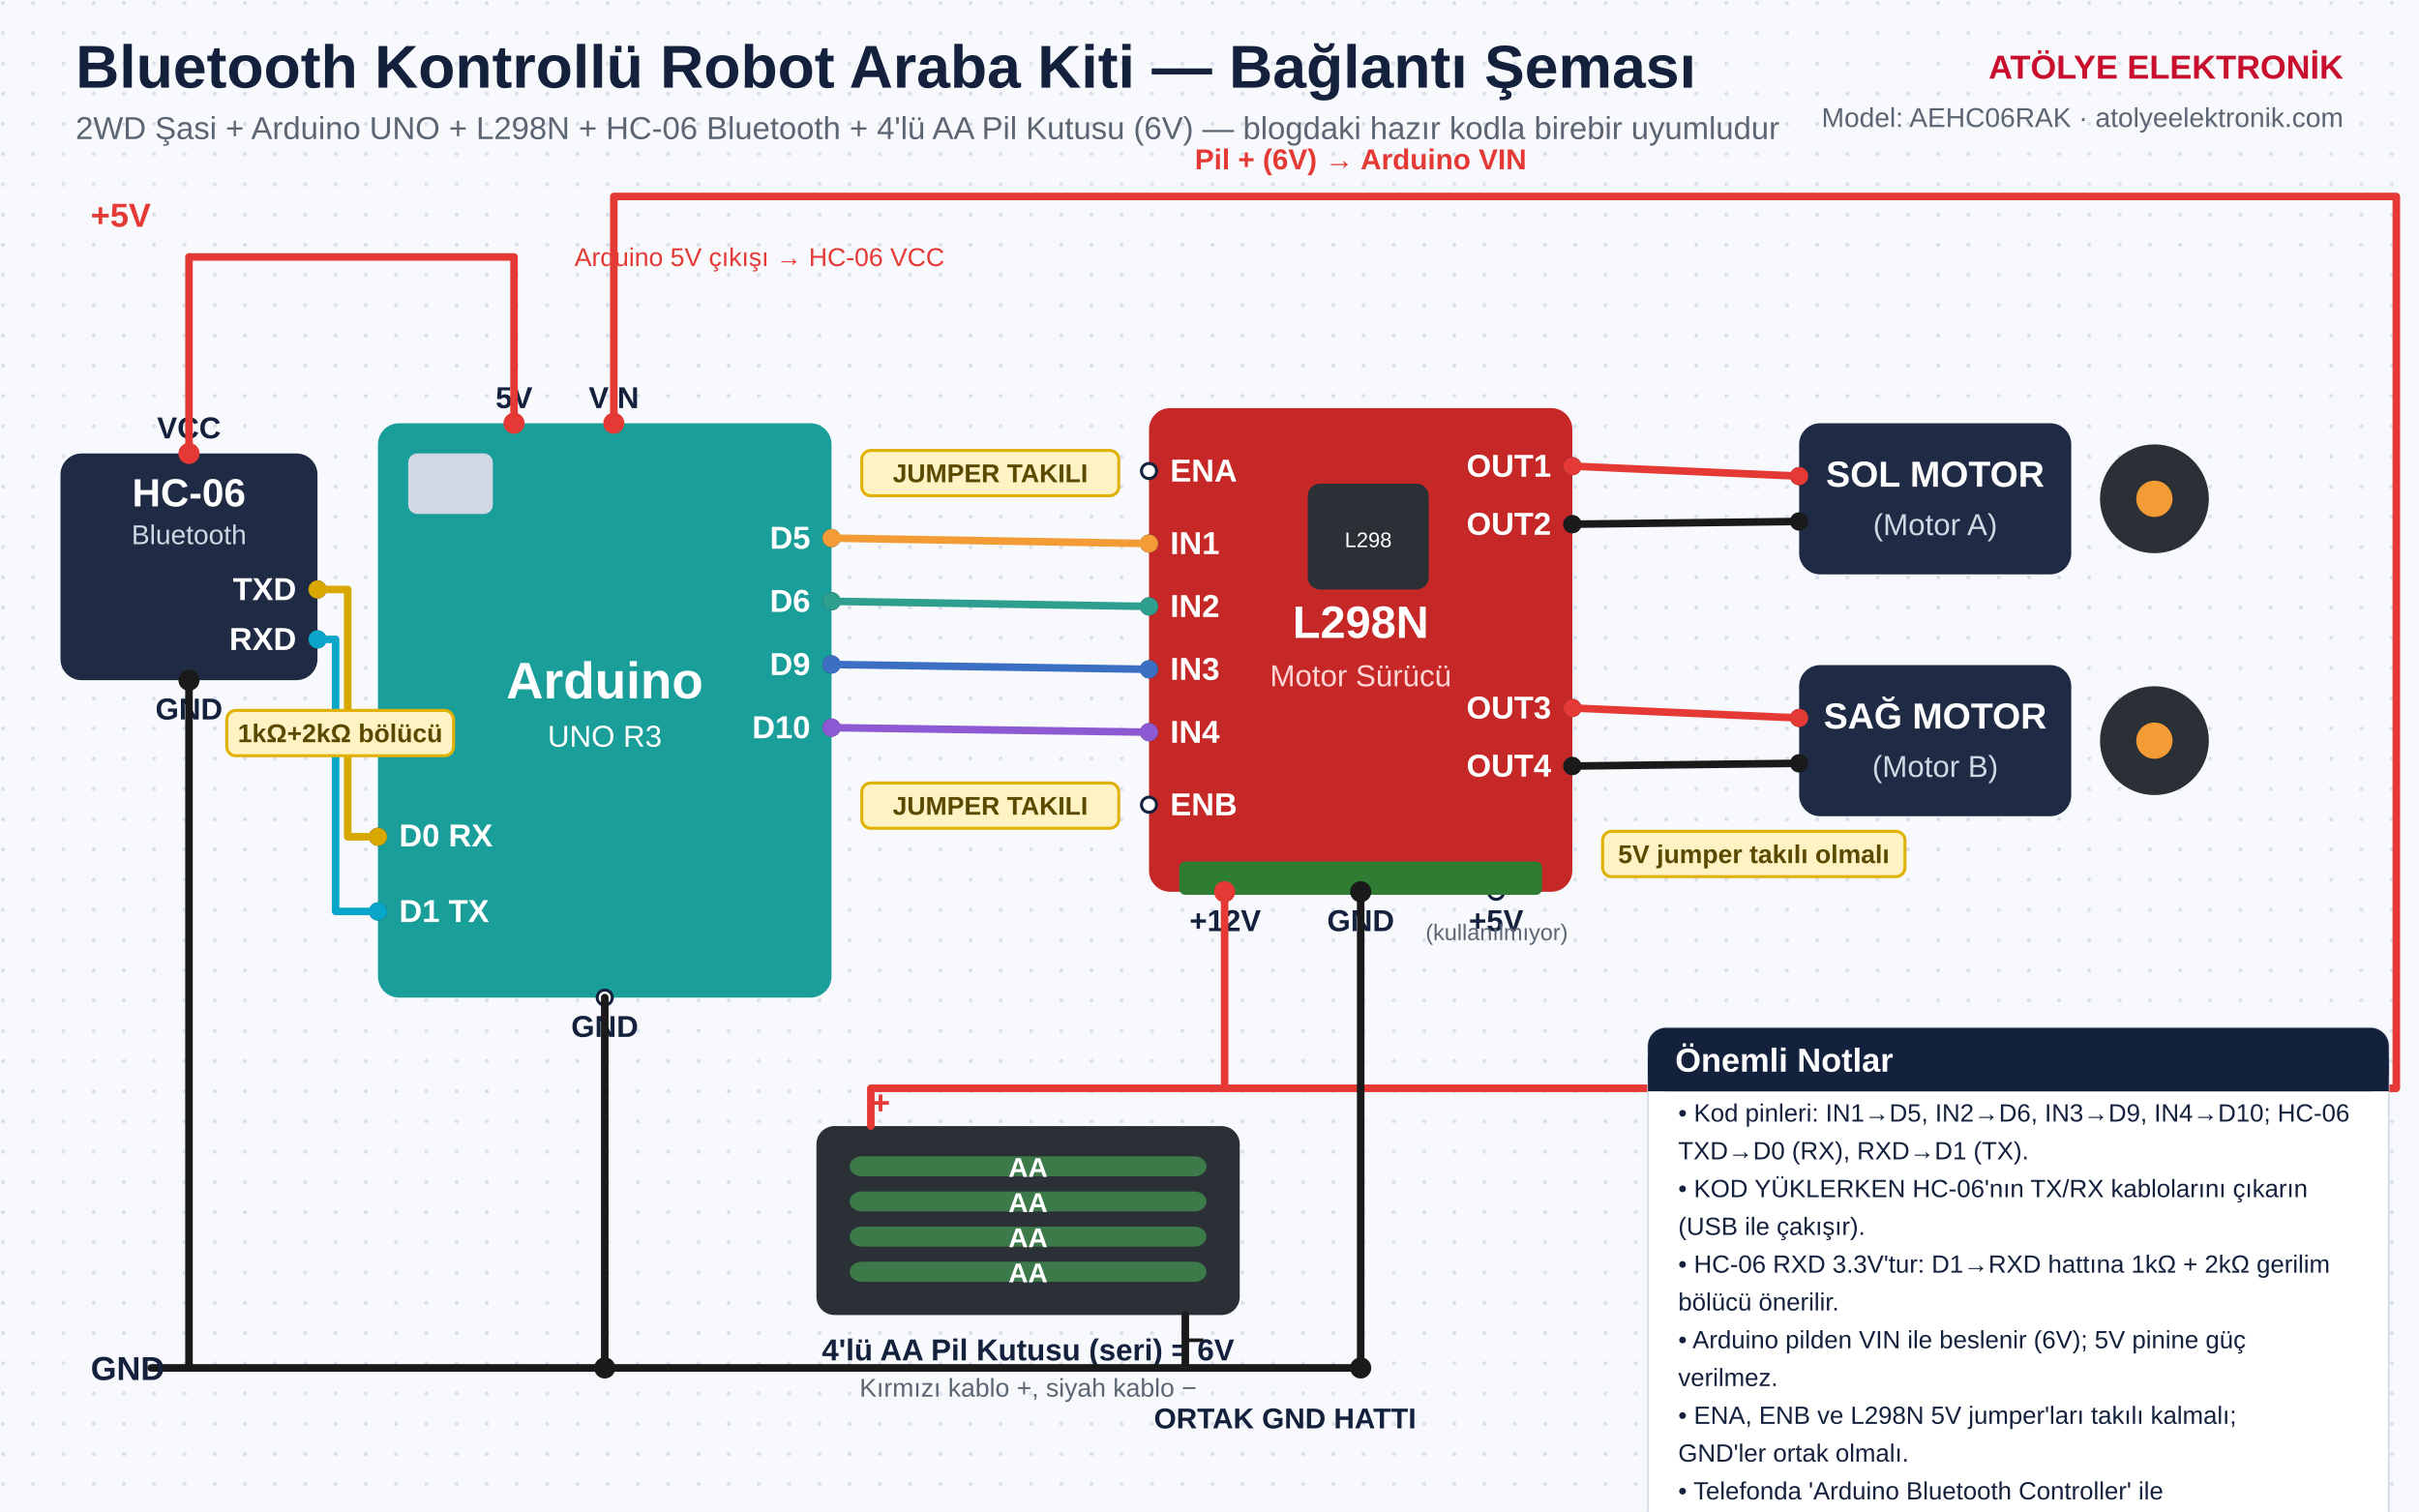
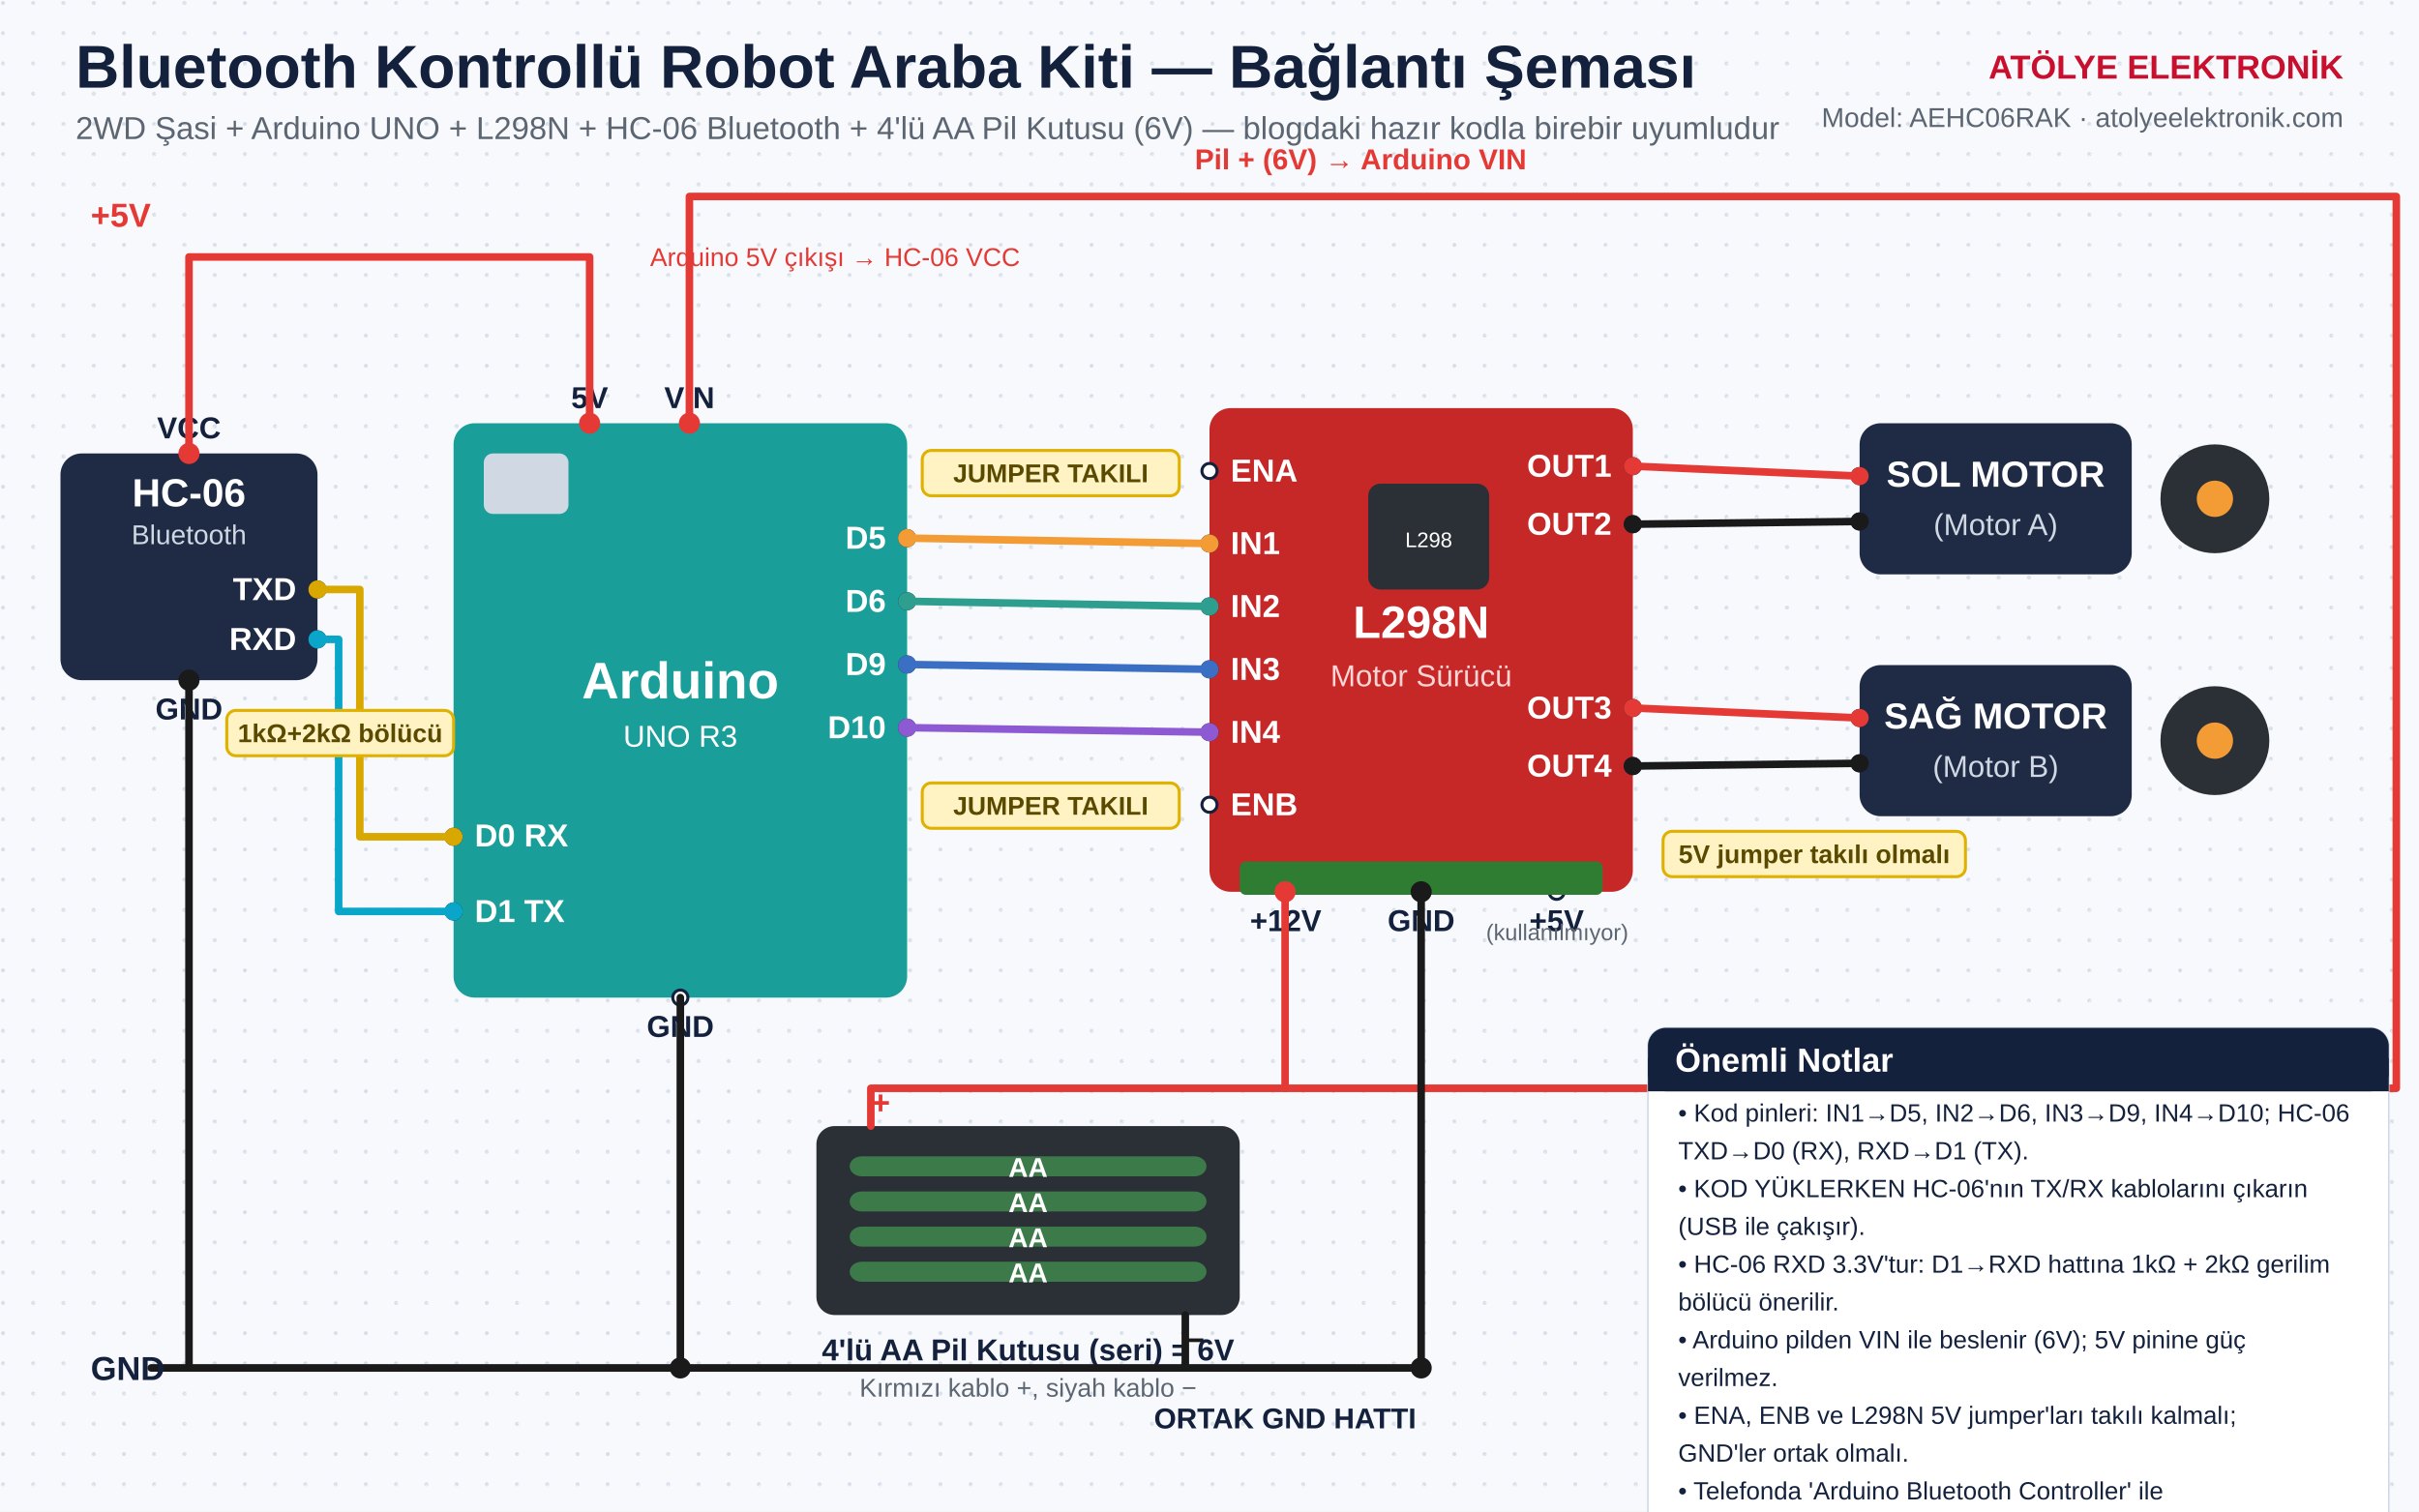
<svg xmlns="http://www.w3.org/2000/svg" width="1600" height="1000" viewBox="0 0 1600 1000" font-family="Segoe UI, Arial, sans-serif">
  <defs>
    <pattern id="dots" width="20" height="20" patternUnits="userSpaceOnUse">
      <circle cx="2" cy="2" r="1.3" fill="#d6dde8" />
    </pattern>
  </defs>
  <rect width="1600" height="1000" fill="#f7f9fc" />
  <rect width="1600" height="1000" fill="url(#dots)" />
  <text x="50" y="58" font-size="40" font-weight="800" fill="#14213d">Bluetooth Kontrollü Robot Araba Kiti — Bağlantı Şeması</text>
  <text x="50" y="92" font-size="21" fill="#5c6672">2WD Şasi + Arduino UNO + L298N + HC-06 Bluetooth + 4'lü AA Pil Kutusu (6V) — blogdaki hazır kodla birebir uyumludur</text>
  <text x="1550" y="52" text-anchor="end" font-size="22" font-weight="800" fill="#c8102e">ATÖLYE ELEKTRONİK</text>
  <text x="1550" y="84" text-anchor="end" font-size="18" fill="#5c6672">Model: AEHC06RAK · atolyeelektronik.com</text>
-   <rect x="250" y="280" width="300" height="380" rx="14" fill="#1a9e9a" />
-   <text x="400.0" y="462.0" text-anchor="middle" font-size="34" font-weight="700" fill="#fff">Arduino</text>
-   <text x="400.0" y="494.0" text-anchor="middle" font-size="20" fill="#ffffff">UNO R3</text>
-   <text x="536" y="363.0" text-anchor="end" font-size="21" font-weight="700" fill="#fff">D5</text>
-   <circle cx="550" cy="356.0" r="5" fill="#fff" stroke="#14213d" stroke-width="2" />
-   <text x="536" y="404.8" text-anchor="end" font-size="21" font-weight="700" fill="#fff">D6</text>
-   <circle cx="550" cy="397.8" r="5" fill="#fff" stroke="#14213d" stroke-width="2" />
-   <text x="536" y="446.6" text-anchor="end" font-size="21" font-weight="700" fill="#fff">D9</text>
-   <circle cx="550" cy="439.6" r="5" fill="#fff" stroke="#14213d" stroke-width="2" />
-   <text x="536" y="488.4" text-anchor="end" font-size="21" font-weight="700" fill="#fff">D10</text>
-   <circle cx="550" cy="481.4" r="5" fill="#fff" stroke="#14213d" stroke-width="2" />
-   <text x="340.0" y="270" text-anchor="middle" font-size="20" font-weight="700" fill="#14213d">5V</text>
-   <circle cx="340.0" cy="280" r="5" fill="#fff" stroke="#14213d" stroke-width="2" />
-   <text x="406.0" y="270" text-anchor="middle" font-size="20" font-weight="700" fill="#14213d">VIN</text>
-   <circle cx="406.0" cy="280" r="5" fill="#fff" stroke="#14213d" stroke-width="2" />
-   <text x="400.0" y="686" text-anchor="middle" font-size="20" font-weight="700" fill="#14213d">GND</text>
-   <circle cx="400.0" cy="660" r="5" fill="#fff" stroke="#14213d" stroke-width="2" />
-   <rect x="270" y="300" width="56" height="40" rx="6" fill="#cfd8e3" />
-   <rect x="760" y="270" width="280" height="320" rx="14" fill="#c62828" />
-   <text x="900.0" y="422.0" text-anchor="middle" font-size="30" font-weight="700" fill="#fff">L298N</text>
-   <text x="900.0" y="454.0" text-anchor="middle" font-size="20" fill="#ffd5d5">Motor Sürücü</text>
-   <text x="774" y="318.6" font-size="21" font-weight="700" fill="#fff">ENA</text>
-   <circle cx="760" cy="311.6" r="5" fill="#fff" stroke="#14213d" stroke-width="2" />
-   <text x="774" y="366.6" font-size="21" font-weight="700" fill="#fff">IN1</text>
-   <circle cx="760" cy="359.6" r="5" fill="#fff" stroke="#14213d" stroke-width="2" />
-   <text x="774" y="408.2" font-size="21" font-weight="700" fill="#fff">IN2</text>
-   <circle cx="760" cy="401.2" r="5" fill="#fff" stroke="#14213d" stroke-width="2" />
-   <text x="774" y="449.8" font-size="21" font-weight="700" fill="#fff">IN3</text>
-   <circle cx="760" cy="442.8" r="5" fill="#fff" stroke="#14213d" stroke-width="2" />
-   <text x="774" y="491.4" font-size="21" font-weight="700" fill="#fff">IN4</text>
-   <circle cx="760" cy="484.4" r="5" fill="#fff" stroke="#14213d" stroke-width="2" />
-   <text x="774" y="539.4" font-size="21" font-weight="700" fill="#fff">ENB</text>
-   <circle cx="760" cy="532.4" r="5" fill="#fff" stroke="#14213d" stroke-width="2" />
-   <text x="1026" y="315.4" text-anchor="end" font-size="21" font-weight="700" fill="#fff">OUT1</text>
-   <circle cx="1040" cy="308.4" r="5" fill="#fff" stroke="#14213d" stroke-width="2" />
-   <text x="1026" y="353.8" text-anchor="end" font-size="21" font-weight="700" fill="#fff">OUT2</text>
-   <circle cx="1040" cy="346.8" r="5" fill="#fff" stroke="#14213d" stroke-width="2" />
-   <text x="1026" y="475.4" text-anchor="end" font-size="21" font-weight="700" fill="#fff">OUT3</text>
-   <circle cx="1040" cy="468.4" r="5" fill="#fff" stroke="#14213d" stroke-width="2" />
-   <text x="1026" y="513.8" text-anchor="end" font-size="21" font-weight="700" fill="#fff">OUT4</text>
-   <circle cx="1040" cy="506.8" r="5" fill="#fff" stroke="#14213d" stroke-width="2" />
-   <text x="810.4" y="616" text-anchor="middle" font-size="20" font-weight="700" fill="#14213d">+12V</text>
-   <circle cx="810.4" cy="590" r="5" fill="#fff" stroke="#14213d" stroke-width="2" />
-   <text x="900.0" y="616" text-anchor="middle" font-size="20" font-weight="700" fill="#14213d">GND</text>
-   <circle cx="900.0" cy="590" r="5" fill="#fff" stroke="#14213d" stroke-width="2" />
-   <text x="989.6" y="616" text-anchor="middle" font-size="20" font-weight="700" fill="#14213d">+5V</text>
-   <circle cx="989.6" cy="590" r="5" fill="#fff" stroke="#14213d" stroke-width="2" />
-   <rect x="865" y="320" width="80" height="70" rx="8" fill="#2b2f36" />
-   <text x="905" y="362" text-anchor="middle" font-size="14" fill="#fff">L298</text>
-   <rect x="780" y="570" width="240" height="22" rx="4" fill="#2e7d32" />
-   <rect x="570" y="298" width="170" height="30" rx="6" fill="#fff3c4" stroke="#e0b100" stroke-width="2" />
-   <text x="655.0" y="319" text-anchor="middle" font-size="17" font-weight="700" fill="#5a4a00">JUMPER TAKILI</text>
-   <rect x="570" y="518" width="170" height="30" rx="6" fill="#fff3c4" stroke="#e0b100" stroke-width="2" />
-   <text x="655.0" y="539" text-anchor="middle" font-size="17" font-weight="700" fill="#5a4a00">JUMPER TAKILI</text>
-   <rect x="1060" y="550" width="200" height="30" rx="6" fill="#fff3c4" stroke="#e0b100" stroke-width="2" />
-   <text x="1160.0" y="571" text-anchor="middle" font-size="17" font-weight="700" fill="#5a4a00">5V jumper takılı olmalı</text>
-   <text x="990" y="622" text-anchor="middle" font-size="15" font-weight="500" fill="#5c6672">(kullanılmıyor)</text>
-   <rect x="1190" y="280" width="180" height="100" rx="14" fill="#1f2a44" />
-   <text x="1280.0" y="322.0" text-anchor="middle" font-size="24" font-weight="700" fill="#fff">SOL MOTOR</text>
-   <text x="1280.0" y="354.0" text-anchor="middle" font-size="20" fill="#cfd8e3">(Motor A)</text>
-   <text x="1204" y="322.0" font-size="21" font-weight="700" fill="#fff" />
-   <circle cx="1190" cy="315.0" r="5" fill="#fff" stroke="#14213d" stroke-width="2" />
-   <text x="1204" y="352.0" font-size="21" font-weight="700" fill="#fff"> </text>
-   <circle cx="1190" cy="345.0" r="5" fill="#fff" stroke="#14213d" stroke-width="2" />
-   <circle cx="1425" cy="330" r="36" fill="#2b2f36" />
-   <circle cx="1425" cy="330" r="12" fill="#f39c35" />
-   <rect x="1190" y="440" width="180" height="100" rx="14" fill="#1f2a44" />
-   <text x="1280.0" y="482.0" text-anchor="middle" font-size="24" font-weight="700" fill="#fff">SAĞ MOTOR</text>
-   <text x="1280.0" y="514.0" text-anchor="middle" font-size="20" fill="#cfd8e3">(Motor B)</text>
-   <text x="1204" y="482.0" font-size="21" font-weight="700" fill="#fff" />
-   <circle cx="1190" cy="475.0" r="5" fill="#fff" stroke="#14213d" stroke-width="2" />
-   <text x="1204" y="512.0" font-size="21" font-weight="700" fill="#fff"> </text>
-   <circle cx="1190" cy="505.0" r="5" fill="#fff" stroke="#14213d" stroke-width="2" />
-   <circle cx="1425" cy="490" r="36" fill="#2b2f36" />
-   <circle cx="1425" cy="490" r="12" fill="#f39c35" />
+   <rect x="300" y="280" width="300" height="380" rx="14" fill="#1a9e9a" />
+   <text x="450.0" y="462.0" text-anchor="middle" font-size="34" font-weight="700" fill="#fff">Arduino</text>
+   <text x="450.0" y="494.0" text-anchor="middle" font-size="20" fill="#ffffff">UNO R3</text>
+   <text x="586" y="363.0" text-anchor="end" font-size="21" font-weight="700" fill="#fff">D5</text>
+   <circle cx="600" cy="356.0" r="5" fill="#fff" stroke="#14213d" stroke-width="2" />
+   <text x="586" y="404.8" text-anchor="end" font-size="21" font-weight="700" fill="#fff">D6</text>
+   <circle cx="600" cy="397.8" r="5" fill="#fff" stroke="#14213d" stroke-width="2" />
+   <text x="586" y="446.6" text-anchor="end" font-size="21" font-weight="700" fill="#fff">D9</text>
+   <circle cx="600" cy="439.6" r="5" fill="#fff" stroke="#14213d" stroke-width="2" />
+   <text x="586" y="488.4" text-anchor="end" font-size="21" font-weight="700" fill="#fff">D10</text>
+   <circle cx="600" cy="481.4" r="5" fill="#fff" stroke="#14213d" stroke-width="2" />
+   <text x="390.0" y="270" text-anchor="middle" font-size="20" font-weight="700" fill="#14213d">5V</text>
+   <circle cx="390.0" cy="280" r="5" fill="#fff" stroke="#14213d" stroke-width="2" />
+   <text x="456.0" y="270" text-anchor="middle" font-size="20" font-weight="700" fill="#14213d">VIN</text>
+   <circle cx="456.0" cy="280" r="5" fill="#fff" stroke="#14213d" stroke-width="2" />
+   <text x="450.0" y="686" text-anchor="middle" font-size="20" font-weight="700" fill="#14213d">GND</text>
+   <circle cx="450.0" cy="660" r="5" fill="#fff" stroke="#14213d" stroke-width="2" />
+   <rect x="320" y="300" width="56" height="40" rx="6" fill="#cfd8e3" />
+   <rect x="800" y="270" width="280" height="320" rx="14" fill="#c62828" />
+   <text x="940.0" y="422.0" text-anchor="middle" font-size="30" font-weight="700" fill="#fff">L298N</text>
+   <text x="940.0" y="454.0" text-anchor="middle" font-size="20" fill="#ffd5d5">Motor Sürücü</text>
+   <text x="814" y="318.6" font-size="21" font-weight="700" fill="#fff">ENA</text>
+   <circle cx="800" cy="311.6" r="5" fill="#fff" stroke="#14213d" stroke-width="2" />
+   <text x="814" y="366.6" font-size="21" font-weight="700" fill="#fff">IN1</text>
+   <circle cx="800" cy="359.6" r="5" fill="#fff" stroke="#14213d" stroke-width="2" />
+   <text x="814" y="408.2" font-size="21" font-weight="700" fill="#fff">IN2</text>
+   <circle cx="800" cy="401.2" r="5" fill="#fff" stroke="#14213d" stroke-width="2" />
+   <text x="814" y="449.8" font-size="21" font-weight="700" fill="#fff">IN3</text>
+   <circle cx="800" cy="442.8" r="5" fill="#fff" stroke="#14213d" stroke-width="2" />
+   <text x="814" y="491.4" font-size="21" font-weight="700" fill="#fff">IN4</text>
+   <circle cx="800" cy="484.4" r="5" fill="#fff" stroke="#14213d" stroke-width="2" />
+   <text x="814" y="539.4" font-size="21" font-weight="700" fill="#fff">ENB</text>
+   <circle cx="800" cy="532.4" r="5" fill="#fff" stroke="#14213d" stroke-width="2" />
+   <text x="1066" y="315.4" text-anchor="end" font-size="21" font-weight="700" fill="#fff">OUT1</text>
+   <circle cx="1080" cy="308.4" r="5" fill="#fff" stroke="#14213d" stroke-width="2" />
+   <text x="1066" y="353.8" text-anchor="end" font-size="21" font-weight="700" fill="#fff">OUT2</text>
+   <circle cx="1080" cy="346.8" r="5" fill="#fff" stroke="#14213d" stroke-width="2" />
+   <text x="1066" y="475.4" text-anchor="end" font-size="21" font-weight="700" fill="#fff">OUT3</text>
+   <circle cx="1080" cy="468.4" r="5" fill="#fff" stroke="#14213d" stroke-width="2" />
+   <text x="1066" y="513.8" text-anchor="end" font-size="21" font-weight="700" fill="#fff">OUT4</text>
+   <circle cx="1080" cy="506.8" r="5" fill="#fff" stroke="#14213d" stroke-width="2" />
+   <text x="850.4" y="616" text-anchor="middle" font-size="20" font-weight="700" fill="#14213d">+12V</text>
+   <circle cx="850.4" cy="590" r="5" fill="#fff" stroke="#14213d" stroke-width="2" />
+   <text x="940.0" y="616" text-anchor="middle" font-size="20" font-weight="700" fill="#14213d">GND</text>
+   <circle cx="940.0" cy="590" r="5" fill="#fff" stroke="#14213d" stroke-width="2" />
+   <text x="1029.6" y="616" text-anchor="middle" font-size="20" font-weight="700" fill="#14213d">+5V</text>
+   <circle cx="1029.6" cy="590" r="5" fill="#fff" stroke="#14213d" stroke-width="2" />
+   <rect x="905" y="320" width="80" height="70" rx="8" fill="#2b2f36" />
+   <text x="945" y="362" text-anchor="middle" font-size="14" fill="#fff">L298</text>
+   <rect x="820" y="570" width="240" height="22" rx="4" fill="#2e7d32" />
+   <rect x="610" y="298" width="170" height="30" rx="6" fill="#fff3c4" stroke="#e0b100" stroke-width="2" />
+   <text x="695.0" y="319" text-anchor="middle" font-size="17" font-weight="700" fill="#5a4a00">JUMPER TAKILI</text>
+   <rect x="610" y="518" width="170" height="30" rx="6" fill="#fff3c4" stroke="#e0b100" stroke-width="2" />
+   <text x="695.0" y="539" text-anchor="middle" font-size="17" font-weight="700" fill="#5a4a00">JUMPER TAKILI</text>
+   <rect x="1100" y="550" width="200" height="30" rx="6" fill="#fff3c4" stroke="#e0b100" stroke-width="2" />
+   <text x="1200.0" y="571" text-anchor="middle" font-size="17" font-weight="700" fill="#5a4a00">5V jumper takılı olmalı</text>
+   <text x="1030" y="622" text-anchor="middle" font-size="15" font-weight="500" fill="#5c6672">(kullanılmıyor)</text>
+   <rect x="1230" y="280" width="180" height="100" rx="14" fill="#1f2a44" />
+   <text x="1320.0" y="322.0" text-anchor="middle" font-size="24" font-weight="700" fill="#fff">SOL MOTOR</text>
+   <text x="1320.0" y="354.0" text-anchor="middle" font-size="20" fill="#cfd8e3">(Motor A)</text>
+   <text x="1244" y="322.0" font-size="21" font-weight="700" fill="#fff" />
+   <circle cx="1230" cy="315.0" r="5" fill="#fff" stroke="#14213d" stroke-width="2" />
+   <text x="1244" y="352.0" font-size="21" font-weight="700" fill="#fff"> </text>
+   <circle cx="1230" cy="345.0" r="5" fill="#fff" stroke="#14213d" stroke-width="2" />
+   <circle cx="1465" cy="330" r="36" fill="#2b2f36" />
+   <circle cx="1465" cy="330" r="12" fill="#f39c35" />
+   <rect x="1230" y="440" width="180" height="100" rx="14" fill="#1f2a44" />
+   <text x="1320.0" y="482.0" text-anchor="middle" font-size="24" font-weight="700" fill="#fff">SAĞ MOTOR</text>
+   <text x="1320.0" y="514.0" text-anchor="middle" font-size="20" fill="#cfd8e3">(Motor B)</text>
+   <text x="1244" y="482.0" font-size="21" font-weight="700" fill="#fff" />
+   <circle cx="1230" cy="475.0" r="5" fill="#fff" stroke="#14213d" stroke-width="2" />
+   <text x="1244" y="512.0" font-size="21" font-weight="700" fill="#fff"> </text>
+   <circle cx="1230" cy="505.0" r="5" fill="#fff" stroke="#14213d" stroke-width="2" />
+   <circle cx="1465" cy="490" r="36" fill="#2b2f36" />
+   <circle cx="1465" cy="490" r="12" fill="#f39c35" />
  <rect x="540" y="745" width="280" height="125" rx="12" fill="#2b2f36" />
  <rect x="562" y="765.0" width="236" height="13.25" rx="8" fill="#3d7a4a" />
  <text x="680.0" y="778.625" text-anchor="middle" font-size="18" font-weight="700" fill="#fff">AA</text>
  <rect x="562" y="788.25" width="236" height="13.25" rx="8" fill="#3d7a4a" />
  <text x="680.0" y="801.875" text-anchor="middle" font-size="18" font-weight="700" fill="#fff">AA</text>
  <rect x="562" y="811.5" width="236" height="13.25" rx="8" fill="#3d7a4a" />
  <text x="680.0" y="825.125" text-anchor="middle" font-size="18" font-weight="700" fill="#fff">AA</text>
  <rect x="562" y="834.75" width="236" height="13.25" rx="8" fill="#3d7a4a" />
  <text x="680.0" y="848.375" text-anchor="middle" font-size="18" font-weight="700" fill="#fff">AA</text>
  <text x="576" y="737" font-size="22" font-weight="700" fill="#e53935">+</text>
  <text x="784" y="894" font-size="22" font-weight="700" fill="#1a1a1a">−</text>
  <text x="680.0" y="900" text-anchor="middle" font-size="20" font-weight="700" fill="#14213d">4'lü AA Pil Kutusu (seri) = 6V</text>
  <text x="680.0" y="924" text-anchor="middle" font-size="17" fill="#5c6672">Kırmızı kablo +, siyah kablo −</text>
-   <path d="M 550 356.0 L 760 359.6" fill="none" stroke="#f39c35" stroke-width="5" stroke-linejoin="round" stroke-linecap="round" />
-   <circle cx="550" cy="356.0" r="6" fill="#f39c35" />
-   <circle cx="760" cy="359.6" r="6" fill="#f39c35" />
-   <path d="M 550 397.8 L 760 401.2" fill="none" stroke="#2e9e8f" stroke-width="5" stroke-linejoin="round" stroke-linecap="round" />
-   <circle cx="550" cy="397.8" r="6" fill="#2e9e8f" />
-   <circle cx="760" cy="401.2" r="6" fill="#2e9e8f" />
-   <path d="M 550 439.6 L 760 442.8" fill="none" stroke="#3b6fc4" stroke-width="5" stroke-linejoin="round" stroke-linecap="round" />
-   <circle cx="550" cy="439.6" r="6" fill="#3b6fc4" />
-   <circle cx="760" cy="442.8" r="6" fill="#3b6fc4" />
-   <path d="M 550 481.4 L 760 484.4" fill="none" stroke="#8e5ad4" stroke-width="5" stroke-linejoin="round" stroke-linecap="round" />
-   <circle cx="550" cy="481.4" r="6" fill="#8e5ad4" />
-   <circle cx="760" cy="484.4" r="6" fill="#8e5ad4" />
-   <path d="M 1040 308.4 L 1190 315.0" fill="none" stroke="#e53935" stroke-width="5" stroke-linejoin="round" stroke-linecap="round" />
-   <circle cx="1040" cy="308.4" r="6" fill="#e53935" />
-   <circle cx="1190" cy="315.0" r="6" fill="#e53935" />
-   <path d="M 1040 346.8 L 1190 345.0" fill="none" stroke="#1a1a1a" stroke-width="5" stroke-linejoin="round" stroke-linecap="round" />
-   <circle cx="1040" cy="346.8" r="6" fill="#1a1a1a" />
-   <circle cx="1190" cy="345.0" r="6" fill="#1a1a1a" />
-   <path d="M 1040 468.4 L 1190 475.0" fill="none" stroke="#e53935" stroke-width="5" stroke-linejoin="round" stroke-linecap="round" />
-   <circle cx="1040" cy="468.4" r="6" fill="#e53935" />
-   <circle cx="1190" cy="475.0" r="6" fill="#e53935" />
-   <path d="M 1040 506.8 L 1190 505.0" fill="none" stroke="#1a1a1a" stroke-width="5" stroke-linejoin="round" stroke-linecap="round" />
-   <circle cx="1040" cy="506.8" r="6" fill="#1a1a1a" />
-   <circle cx="1190" cy="505.0" r="6" fill="#1a1a1a" />
-   <path d="M 576 745 L 576 720 L 810 720 L 810 590" fill="none" stroke="#e53935" stroke-width="5" stroke-linejoin="round" stroke-linecap="round" />
-   <circle cx="810" cy="590" r="7" fill="#e53935" />
-   <path d="M 810 720 L 1585 720 L 1585 130 L 406 130 L 406 280" fill="none" stroke="#e53935" stroke-width="5" stroke-linejoin="round" stroke-linecap="round" />
-   <circle cx="406" cy="280" r="7" fill="#e53935" />
+   <path d="M 600 356.0 L 800 359.6" fill="none" stroke="#f39c35" stroke-width="5" stroke-linejoin="round" stroke-linecap="round" />
+   <circle cx="600" cy="356.0" r="6" fill="#f39c35" />
+   <circle cx="800" cy="359.6" r="6" fill="#f39c35" />
+   <path d="M 600 397.8 L 800 401.2" fill="none" stroke="#2e9e8f" stroke-width="5" stroke-linejoin="round" stroke-linecap="round" />
+   <circle cx="600" cy="397.8" r="6" fill="#2e9e8f" />
+   <circle cx="800" cy="401.2" r="6" fill="#2e9e8f" />
+   <path d="M 600 439.6 L 800 442.8" fill="none" stroke="#3b6fc4" stroke-width="5" stroke-linejoin="round" stroke-linecap="round" />
+   <circle cx="600" cy="439.6" r="6" fill="#3b6fc4" />
+   <circle cx="800" cy="442.8" r="6" fill="#3b6fc4" />
+   <path d="M 600 481.4 L 800 484.4" fill="none" stroke="#8e5ad4" stroke-width="5" stroke-linejoin="round" stroke-linecap="round" />
+   <circle cx="600" cy="481.4" r="6" fill="#8e5ad4" />
+   <circle cx="800" cy="484.4" r="6" fill="#8e5ad4" />
+   <path d="M 1080 308.4 L 1230 315.0" fill="none" stroke="#e53935" stroke-width="5" stroke-linejoin="round" stroke-linecap="round" />
+   <circle cx="1080" cy="308.4" r="6" fill="#e53935" />
+   <circle cx="1230" cy="315.0" r="6" fill="#e53935" />
+   <path d="M 1080 346.8 L 1230 345.0" fill="none" stroke="#1a1a1a" stroke-width="5" stroke-linejoin="round" stroke-linecap="round" />
+   <circle cx="1080" cy="346.8" r="6" fill="#1a1a1a" />
+   <circle cx="1230" cy="345.0" r="6" fill="#1a1a1a" />
+   <path d="M 1080 468.4 L 1230 475.0" fill="none" stroke="#e53935" stroke-width="5" stroke-linejoin="round" stroke-linecap="round" />
+   <circle cx="1080" cy="468.4" r="6" fill="#e53935" />
+   <circle cx="1230" cy="475.0" r="6" fill="#e53935" />
+   <path d="M 1080 506.8 L 1230 505.0" fill="none" stroke="#1a1a1a" stroke-width="5" stroke-linejoin="round" stroke-linecap="round" />
+   <circle cx="1080" cy="506.8" r="6" fill="#1a1a1a" />
+   <circle cx="1230" cy="505.0" r="6" fill="#1a1a1a" />
+   <path d="M 576 745 L 576 720 L 850 720 L 850 590" fill="none" stroke="#e53935" stroke-width="5" stroke-linejoin="round" stroke-linecap="round" />
+   <circle cx="850" cy="590" r="7" fill="#e53935" />
+   <path d="M 850 720 L 1585 720 L 1585 130 L 456 130 L 456 280" fill="none" stroke="#e53935" stroke-width="5" stroke-linejoin="round" stroke-linecap="round" />
+   <circle cx="456" cy="280" r="7" fill="#e53935" />
  <text x="900" y="112" text-anchor="middle" font-size="19" font-weight="700" fill="#e53935">Pil + (6V) → Arduino VIN</text>
  <path d="M 784 870 L 784 905 L 100 905" fill="none" stroke="#1a1a1a" stroke-width="5" stroke-linejoin="round" stroke-linecap="round" />
-   <path d="M 784 905 L 900 905 L 900 590" fill="none" stroke="#1a1a1a" stroke-width="5" stroke-linejoin="round" stroke-linecap="round" />
-   <circle cx="900" cy="590" r="7" fill="#1a1a1a" />
-   <path d="M 400 660 L 400 905" fill="none" stroke="#1a1a1a" stroke-width="5" stroke-linejoin="round" stroke-linecap="round" />
-   <circle cx="400" cy="905" r="7" fill="#1a1a1a" />
-   <circle cx="900" cy="905" r="7" fill="#1a1a1a" />
+   <path d="M 784 905 L 940 905 L 940 590" fill="none" stroke="#1a1a1a" stroke-width="5" stroke-linejoin="round" stroke-linecap="round" />
+   <circle cx="940" cy="590" r="7" fill="#1a1a1a" />
+   <path d="M 450 660 L 450 905" fill="none" stroke="#1a1a1a" stroke-width="5" stroke-linejoin="round" stroke-linecap="round" />
+   <circle cx="450" cy="905" r="7" fill="#1a1a1a" />
+   <circle cx="940" cy="905" r="7" fill="#1a1a1a" />
  <text x="60" y="913" text-anchor="start" font-size="22" font-weight="700" fill="#14213d">GND</text>
  <text x="850" y="945" text-anchor="middle" font-size="19" font-weight="700" fill="#14213d">ORTAK GND HATTI</text>
  <rect x="40" y="300" width="170" height="150" rx="14" fill="#1f2a44" />
  <text x="125.0" y="385.0" text-anchor="middle" font-size="26" font-weight="700" fill="#fff" />
  <text x="125.0" y="290" text-anchor="middle" font-size="20" font-weight="700" fill="#14213d">VCC</text>
  <circle cx="125.0" cy="300" r="5" fill="#fff" stroke="#14213d" stroke-width="2" />
  <text x="125.0" y="476" text-anchor="middle" font-size="20" font-weight="700" fill="#14213d">GND</text>
  <circle cx="125.0" cy="450" r="5" fill="#fff" stroke="#14213d" stroke-width="2" />
  <text x="196" y="397.0" text-anchor="end" font-size="21" font-weight="700" fill="#fff">TXD</text>
  <circle cx="210" cy="390.0" r="5" fill="#fff" stroke="#14213d" stroke-width="2" />
  <text x="196" y="430.0" text-anchor="end" font-size="21" font-weight="700" fill="#fff">RXD</text>
  <circle cx="210" cy="423.0" r="5" fill="#fff" stroke="#14213d" stroke-width="2" />
  <text x="125" y="335" text-anchor="middle" font-size="26" font-weight="700" fill="#fff">HC-06</text>
  <text x="125" y="360" text-anchor="middle" font-size="18" font-weight="500" fill="#cfd8e3">Bluetooth</text>
-   <text x="264" y="560" font-size="21" font-weight="700" fill="#fff">D0 RX</text>
-   <circle cx="250" cy="553.6" r="5" fill="#fff" stroke="#14213d" stroke-width="2" />
-   <text x="264" y="610" font-size="21" font-weight="700" fill="#fff">D1 TX</text>
-   <circle cx="250" cy="603" r="5" fill="#fff" stroke="#14213d" stroke-width="2" />
-   <path d="M 210 390.0 L 230 390 L 230 553.6 L 250 553.6" fill="none" stroke="#d8a800" stroke-width="5" stroke-linejoin="round" stroke-linecap="round" />
+   <text x="314" y="560" font-size="21" font-weight="700" fill="#fff">D0 RX</text>
+   <circle cx="300" cy="553.6" r="5" fill="#fff" stroke="#14213d" stroke-width="2" />
+   <text x="314" y="610" font-size="21" font-weight="700" fill="#fff">D1 TX</text>
+   <circle cx="300" cy="603" r="5" fill="#fff" stroke="#14213d" stroke-width="2" />
+   <path d="M 210 390.0 L 238 390 L 238 553.6 L 300 553.6" fill="none" stroke="#d8a800" stroke-width="5" stroke-linejoin="round" stroke-linecap="round" />
  <circle cx="210" cy="390.0" r="6" fill="#d8a800" />
-   <circle cx="250" cy="553.6" r="6" fill="#d8a800" />
-   <path d="M 210 423.0 L 222 423 L 222 603 L 250 603.0" fill="none" stroke="#0aa6c9" stroke-width="5" stroke-linejoin="round" stroke-linecap="round" />
+   <circle cx="300" cy="553.6" r="6" fill="#d8a800" />
+   <path d="M 210 423.0 L 224 423 L 224 603 L 300 603.0" fill="none" stroke="#0aa6c9" stroke-width="5" stroke-linejoin="round" stroke-linecap="round" />
  <circle cx="210" cy="423.0" r="6" fill="#0aa6c9" />
-   <circle cx="250" cy="603.0" r="6" fill="#0aa6c9" />
+   <circle cx="300" cy="603.0" r="6" fill="#0aa6c9" />
  <rect x="150" y="470" width="150" height="30" rx="6" fill="#fff3c4" stroke="#e0b100" stroke-width="2" />
  <text x="225.0" y="491" text-anchor="middle" font-size="17" font-weight="700" fill="#5a4a00">1kΩ+2kΩ bölücü</text>
-   <path d="M 125 300 L 125 170 L 340 170 L 340 280" fill="none" stroke="#e53935" stroke-width="5" stroke-linejoin="round" stroke-linecap="round" />
-   <circle cx="340" cy="280" r="7" fill="#e53935" />
+   <path d="M 125 300 L 125 170 L 390 170 L 390 280" fill="none" stroke="#e53935" stroke-width="5" stroke-linejoin="round" stroke-linecap="round" />
+   <circle cx="390" cy="280" r="7" fill="#e53935" />
  <circle cx="125" cy="300" r="7" fill="#e53935" />
  <text x="60" y="150" text-anchor="start" font-size="22" font-weight="700" fill="#e53935">+5V</text>
-   <text x="380" y="176" text-anchor="start" font-size="17" font-weight="500" fill="#e53935">Arduino 5V çıkışı → HC-06 VCC</text>
+   <text x="430" y="176" text-anchor="start" font-size="17" font-weight="500" fill="#e53935">Arduino 5V çıkışı → HC-06 VCC</text>
  <path d="M 125 450 L 125 905" fill="none" stroke="#1a1a1a" stroke-width="5" stroke-linejoin="round" stroke-linecap="round" />
  <circle cx="125" cy="450" r="7" fill="#1a1a1a" />
  <rect x="1090" y="680" width="490" height="377" rx="12" fill="#fff" stroke="#cfd8e3" />
  <rect x="1090" y="680" width="490" height="42" rx="12" fill="#14213d" />
  <rect x="1090" y="700" width="490" height="22" fill="#14213d" />
  <text x="1108" y="709" font-size="22" font-weight="700" fill="#fff">Önemli Notlar</text>
  <text x="1110" y="742" font-size="16.5" fill="#14213d">• Kod pinleri: IN1→D5, IN2→D6, IN3→D9, IN4→D10; HC-06</text>
  <text x="1110" y="767" font-size="16.5" fill="#14213d">   TXD→D0 (RX), RXD→D1 (TX).</text>
  <text x="1110" y="792" font-size="16.5" fill="#14213d">• KOD YÜKLERKEN HC-06'nın TX/RX kablolarını çıkarın</text>
  <text x="1110" y="817" font-size="16.5" fill="#14213d">   (USB ile çakışır).</text>
  <text x="1110" y="842" font-size="16.5" fill="#14213d">• HC-06 RXD 3.3V'tur: D1→RXD hattına 1kΩ + 2kΩ gerilim</text>
  <text x="1110" y="867" font-size="16.5" fill="#14213d">   bölücü önerilir.</text>
  <text x="1110" y="892" font-size="16.5" fill="#14213d">• Arduino pilden VIN ile beslenir (6V); 5V pinine güç</text>
  <text x="1110" y="917" font-size="16.5" fill="#14213d">   verilmez.</text>
  <text x="1110" y="942" font-size="16.5" fill="#14213d">• ENA, ENB ve L298N 5V jumper'ları takılı kalmalı;</text>
  <text x="1110" y="967" font-size="16.5" fill="#14213d">   GND'ler ortak olmalı.</text>
  <text x="1110" y="992" font-size="16.5" fill="#14213d">• Telefonda 'Arduino Bluetooth Controller' ile</text>
  <text x="1110" y="1017" font-size="16.5" fill="#14213d">   F/B/L/R/S komutları gönderin.</text>
  <text x="1110" y="1042" font-size="16.5" fill="#14213d">• Eşleştirme şifresi genelde 1234.</text>
</svg>
